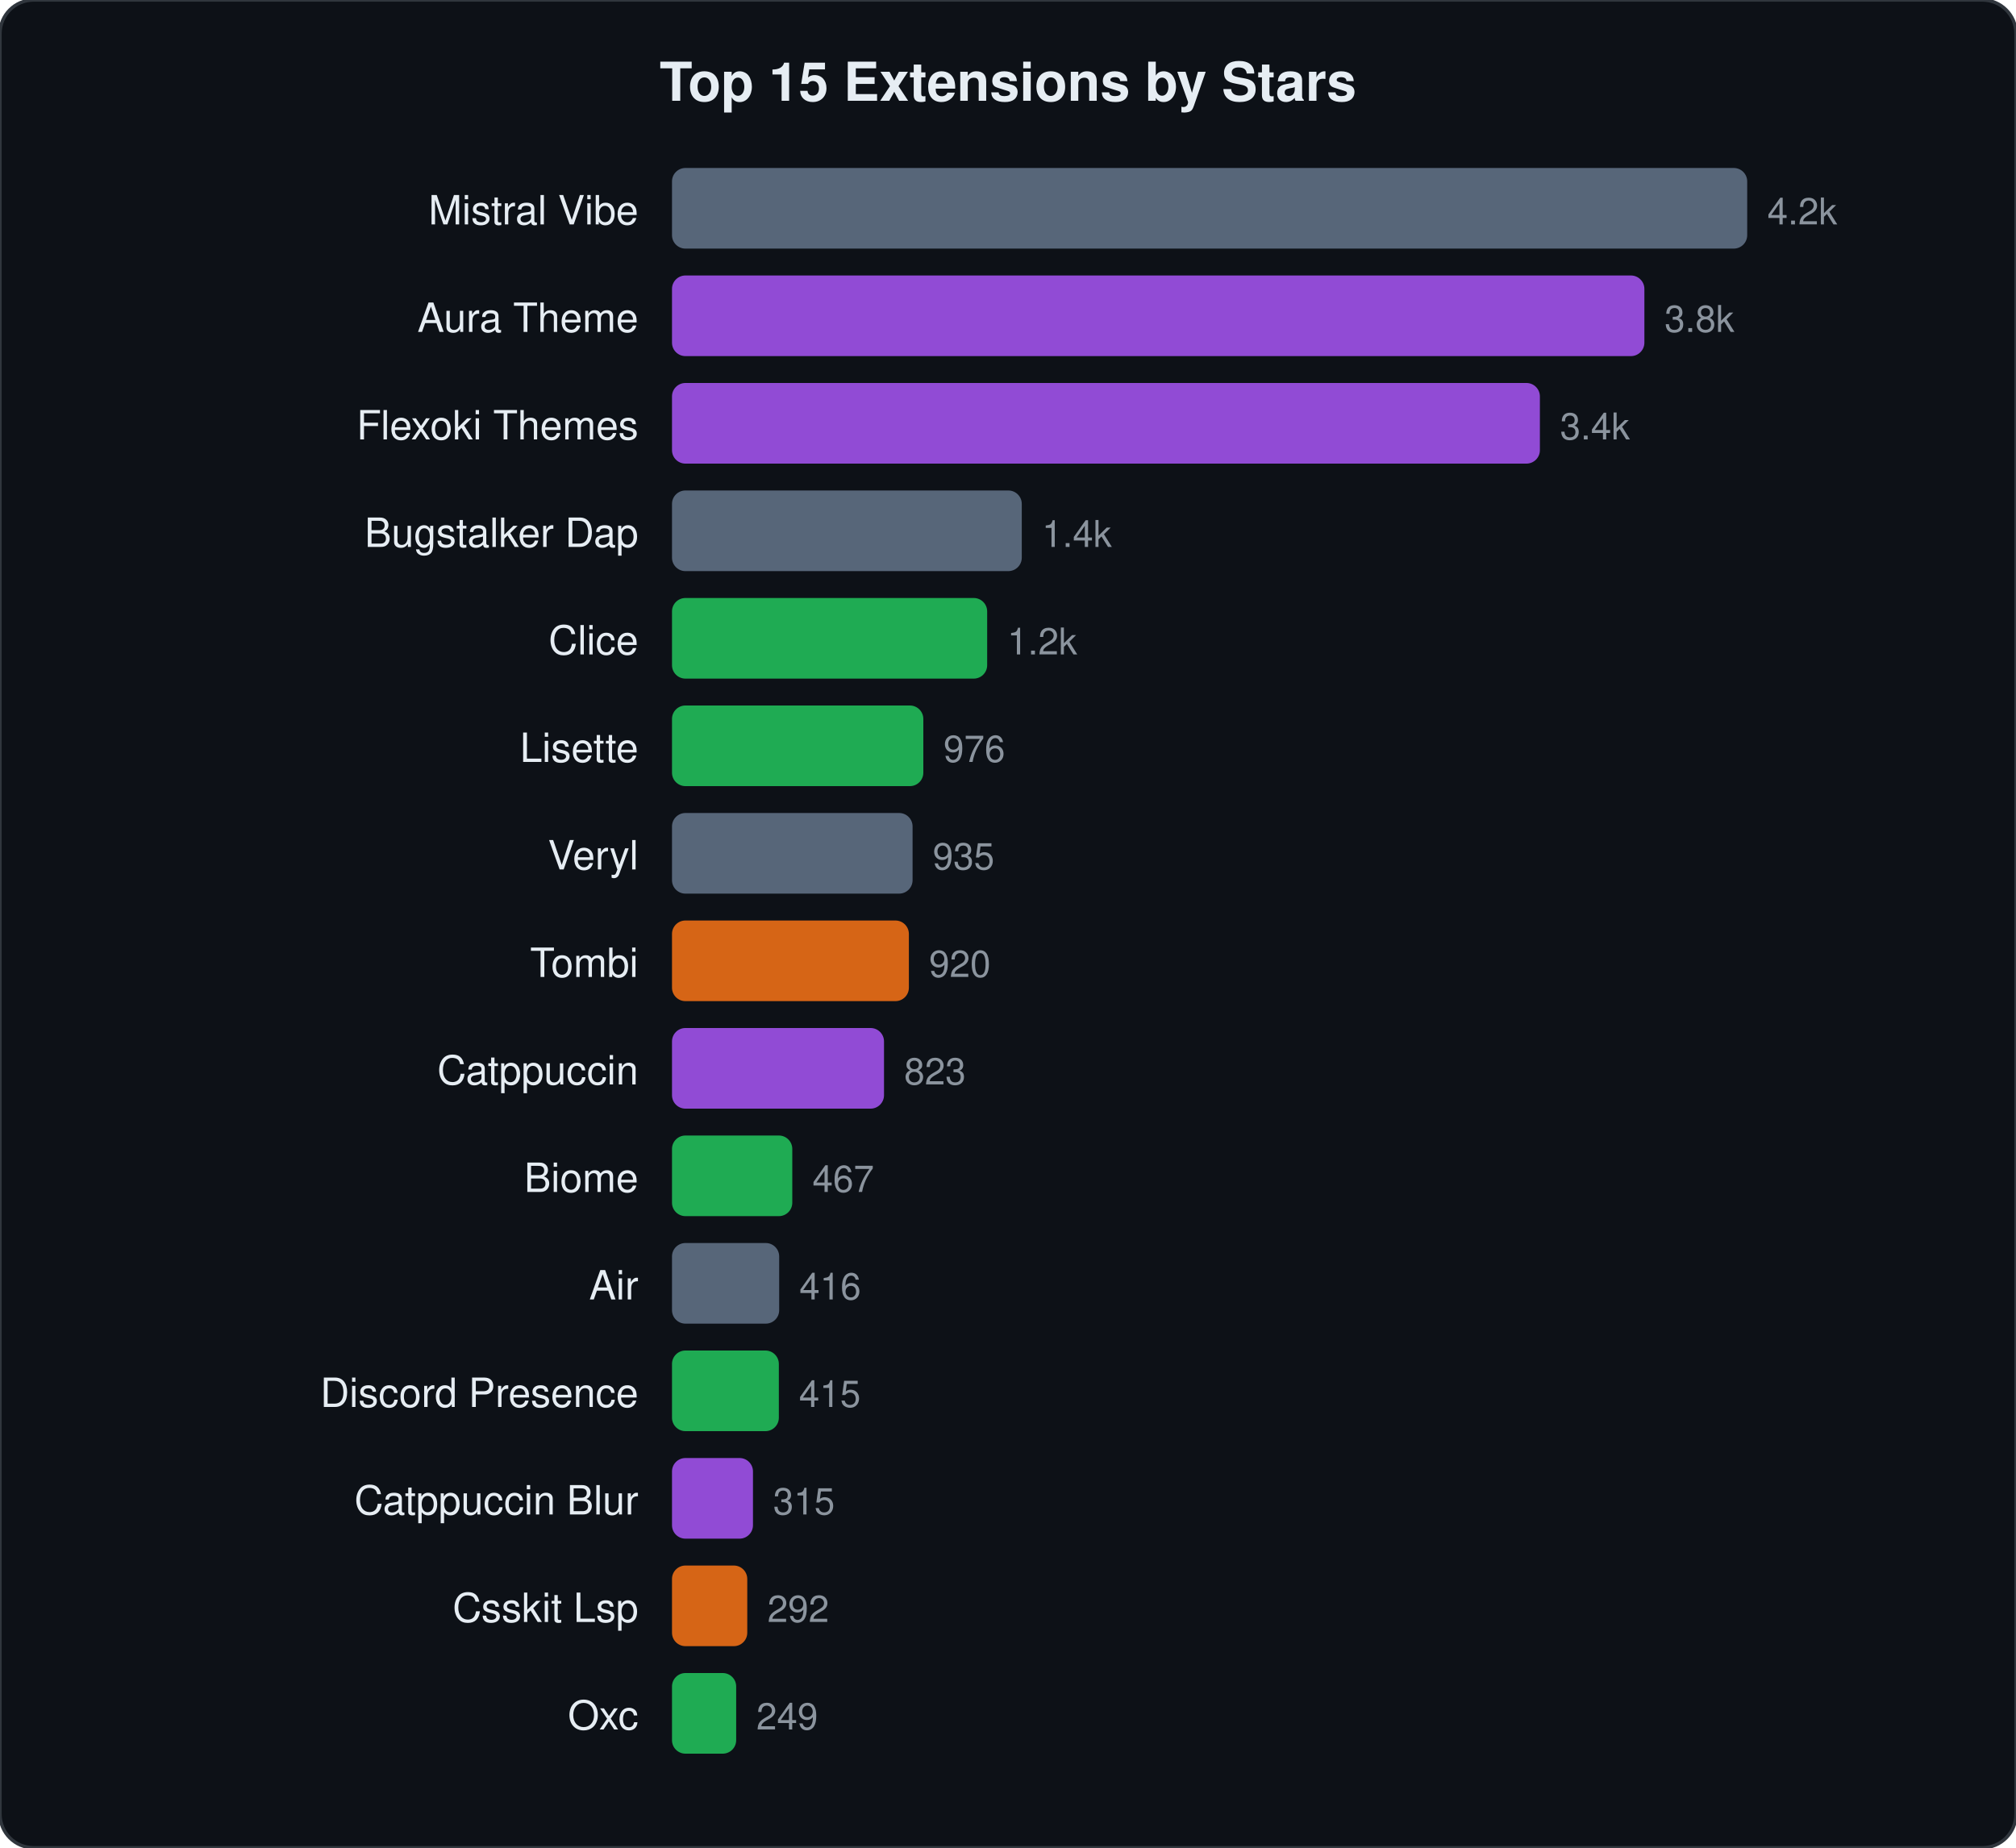
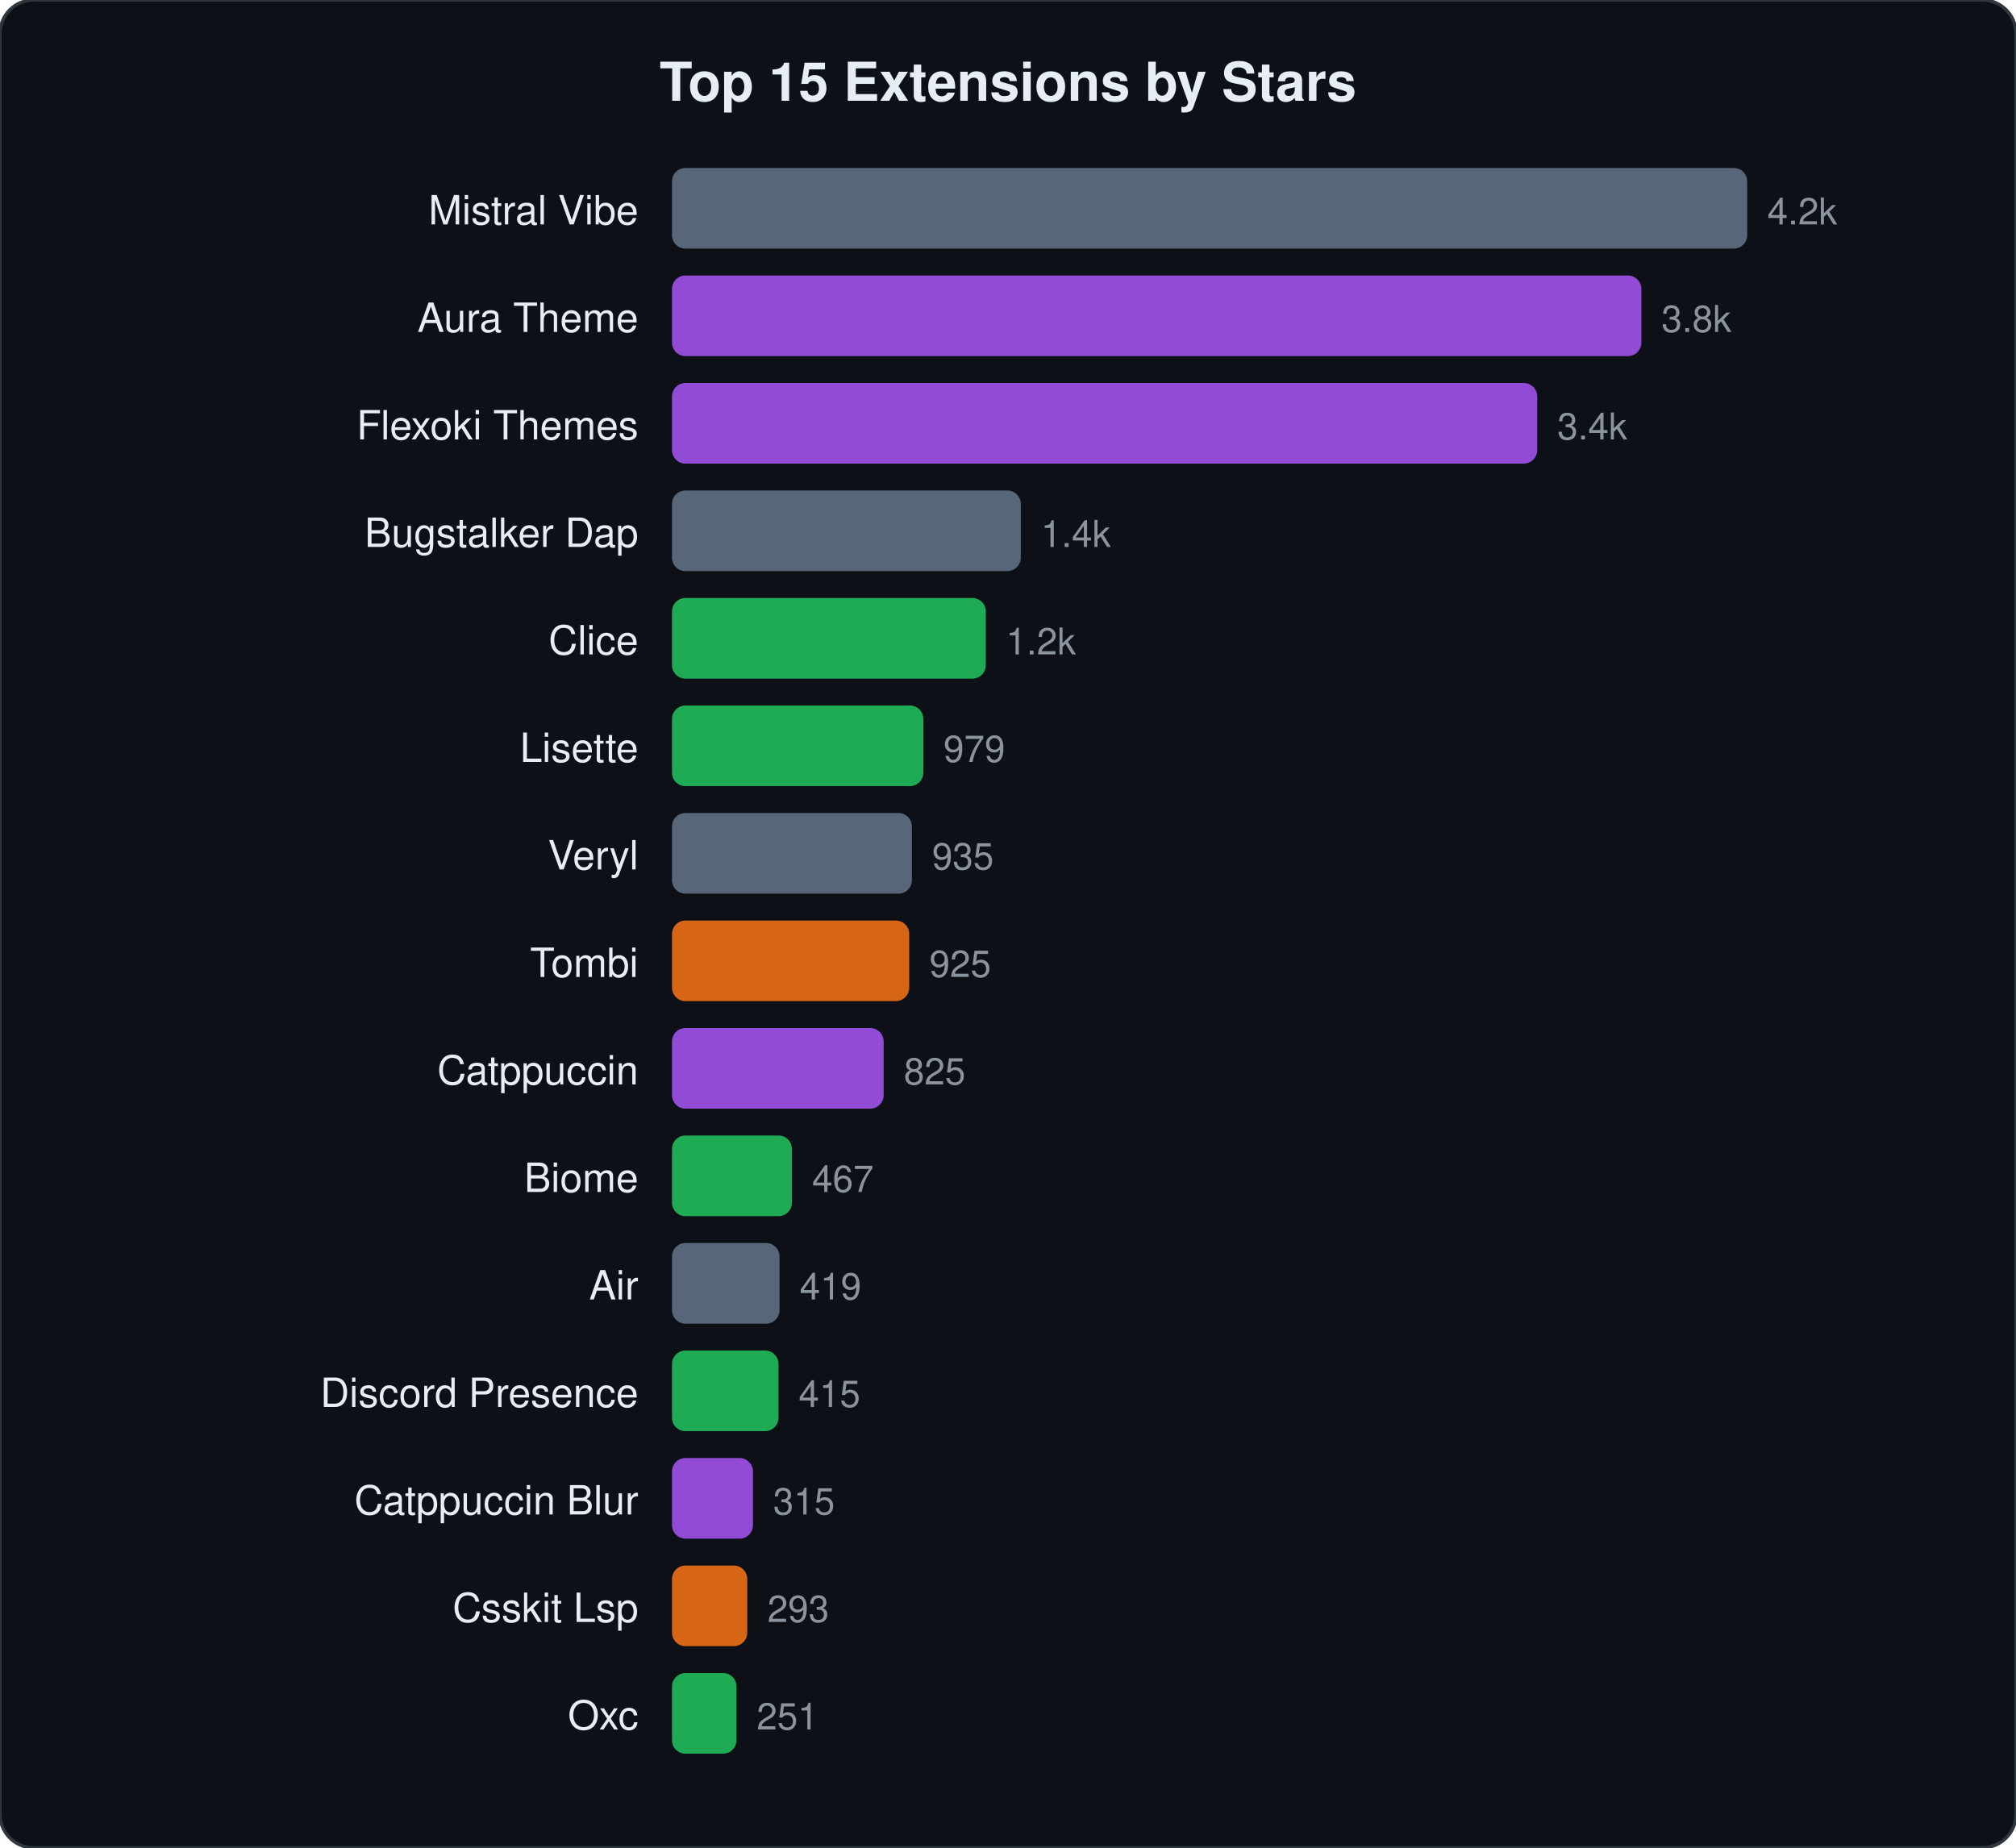
<svg xmlns="http://www.w3.org/2000/svg" viewBox="0 0 600 550" width="600" height="550">
  <style>text{font-family:-apple-system,BlinkMacSystemFont,"Segoe UI",Helvetica,Arial,sans-serif;fill:#e6edf3}.name{font-size:12px}.stars{font-size:11px;fill:#8b949e}.title{font-size:16px;font-weight:600}</style>
  <rect width="600" height="550" rx="10" fill="#0d1117" stroke="#30363d" stroke-width="1" />
  <text x="300" y="30" text-anchor="middle" class="title">Top 15 Extensions by Stars</text>
  <text x="190" y="66.8" text-anchor="end" class="name">Mistral Vibe</text>
  <rect x="200" y="50.0" width="320.0" height="24" rx="4" fill="#64748b" opacity="0.85" />
  <text x="526.0" y="66.8" class="stars">4.2k</text>
  <text x="190" y="98.8" text-anchor="end" class="name">Aura Theme</text>
-   <rect x="200" y="82.0" width="289.4" height="24" rx="4" fill="#a855f7" opacity="0.85" />
-   <text x="495.4" y="98.8" class="stars">3.8k</text>
+   <rect x="200" y="82.0" width="288.5" height="24" rx="4" fill="#a855f7" opacity="0.85" />
+   <text x="494.5" y="98.8" class="stars">3.8k</text>
  <text x="190" y="130.8" text-anchor="end" class="name">Flexoki Themes</text>
-   <rect x="200" y="114.0" width="258.3" height="24" rx="4" fill="#a855f7" opacity="0.85" />
-   <text x="464.3" y="130.8" class="stars">3.4k</text>
+   <rect x="200" y="114.0" width="257.5" height="24" rx="4" fill="#a855f7" opacity="0.85" />
+   <text x="463.5" y="130.8" class="stars">3.4k</text>
  <text x="190" y="162.8" text-anchor="end" class="name">Bugstalker Dap</text>
-   <rect x="200" y="146.0" width="104.1" height="24" rx="4" fill="#64748b" opacity="0.85" />
-   <text x="310.1" y="162.8" class="stars">1.4k</text>
+   <rect x="200" y="146.0" width="103.8" height="24" rx="4" fill="#64748b" opacity="0.85" />
+   <text x="309.8" y="162.8" class="stars">1.4k</text>
  <text x="190" y="194.8" text-anchor="end" class="name">Clice</text>
-   <rect x="200" y="178.0" width="93.8" height="24" rx="4" fill="#22c55e" opacity="0.85" />
-   <text x="299.8" y="194.8" class="stars">1.2k</text>
+   <rect x="200" y="178.0" width="93.4" height="24" rx="4" fill="#22c55e" opacity="0.85" />
+   <text x="299.4" y="194.8" class="stars">1.2k</text>
  <text x="190" y="226.8" text-anchor="end" class="name">Lisette</text>
  <rect x="200" y="210.0" width="74.8" height="24" rx="4" fill="#22c55e" opacity="0.85" />
-   <text x="280.8" y="226.8" class="stars">976</text>
+   <text x="280.8" y="226.8" class="stars">979</text>
  <text x="190" y="258.8" text-anchor="end" class="name">Veryl</text>
-   <rect x="200" y="242.0" width="71.6" height="24" rx="4" fill="#64748b" opacity="0.85" />
-   <text x="277.6" y="258.8" class="stars">935</text>
+   <rect x="200" y="242.0" width="71.4" height="24" rx="4" fill="#64748b" opacity="0.85" />
+   <text x="277.4" y="258.8" class="stars">935</text>
  <text x="190" y="290.8" text-anchor="end" class="name">Tombi</text>
-   <rect x="200" y="274.0" width="70.5" height="24" rx="4" fill="#f97316" opacity="0.85" />
-   <text x="276.5" y="290.8" class="stars">920</text>
+   <rect x="200" y="274.0" width="70.6" height="24" rx="4" fill="#f97316" opacity="0.85" />
+   <text x="276.6" y="290.8" class="stars">925</text>
  <text x="190" y="322.8" text-anchor="end" class="name">Catppuccin</text>
-   <rect x="200" y="306.0" width="63.1" height="24" rx="4" fill="#a855f7" opacity="0.85" />
-   <text x="269.1" y="322.8" class="stars">823</text>
+   <rect x="200" y="306.0" width="63.0" height="24" rx="4" fill="#a855f7" opacity="0.85" />
+   <text x="269.0" y="322.8" class="stars">825</text>
  <text x="190" y="354.8" text-anchor="end" class="name">Biome</text>
-   <rect x="200" y="338.0" width="35.8" height="24" rx="4" fill="#22c55e" opacity="0.85" />
-   <text x="241.8" y="354.8" class="stars">467</text>
+   <rect x="200" y="338.0" width="35.7" height="24" rx="4" fill="#22c55e" opacity="0.85" />
+   <text x="241.7" y="354.8" class="stars">467</text>
  <text x="190" y="386.8" text-anchor="end" class="name">Air</text>
-   <rect x="200" y="370.0" width="31.9" height="24" rx="4" fill="#64748b" opacity="0.85" />
-   <text x="237.9" y="386.8" class="stars">416</text>
+   <rect x="200" y="370.0" width="32.0" height="24" rx="4" fill="#64748b" opacity="0.85" />
+   <text x="238.0" y="386.8" class="stars">419</text>
  <text x="190" y="418.8" text-anchor="end" class="name">Discord Presence</text>
-   <rect x="200" y="402.0" width="31.8" height="24" rx="4" fill="#22c55e" opacity="0.85" />
-   <text x="237.8" y="418.8" class="stars">415</text>
+   <rect x="200" y="402.0" width="31.7" height="24" rx="4" fill="#22c55e" opacity="0.85" />
+   <text x="237.7" y="418.8" class="stars">415</text>
  <text x="190" y="450.8" text-anchor="end" class="name">Catppuccin Blur</text>
  <rect x="200" y="434.0" width="24.1" height="24" rx="4" fill="#a855f7" opacity="0.85" />
  <text x="230.1" y="450.8" class="stars">315</text>
  <text x="190" y="482.8" text-anchor="end" class="name">Csskit Lsp</text>
  <rect x="200" y="466.0" width="22.4" height="24" rx="4" fill="#f97316" opacity="0.85" />
-   <text x="228.4" y="482.8" class="stars">292</text>
+   <text x="228.4" y="482.8" class="stars">293</text>
  <text x="190" y="514.8" text-anchor="end" class="name">Oxc</text>
-   <rect x="200" y="498.0" width="19.1" height="24" rx="4" fill="#22c55e" opacity="0.85" />
-   <text x="225.1" y="514.8" class="stars">249</text>
+   <rect x="200" y="498.0" width="19.2" height="24" rx="4" fill="#22c55e" opacity="0.85" />
+   <text x="225.2" y="514.8" class="stars">251</text>
</svg>
